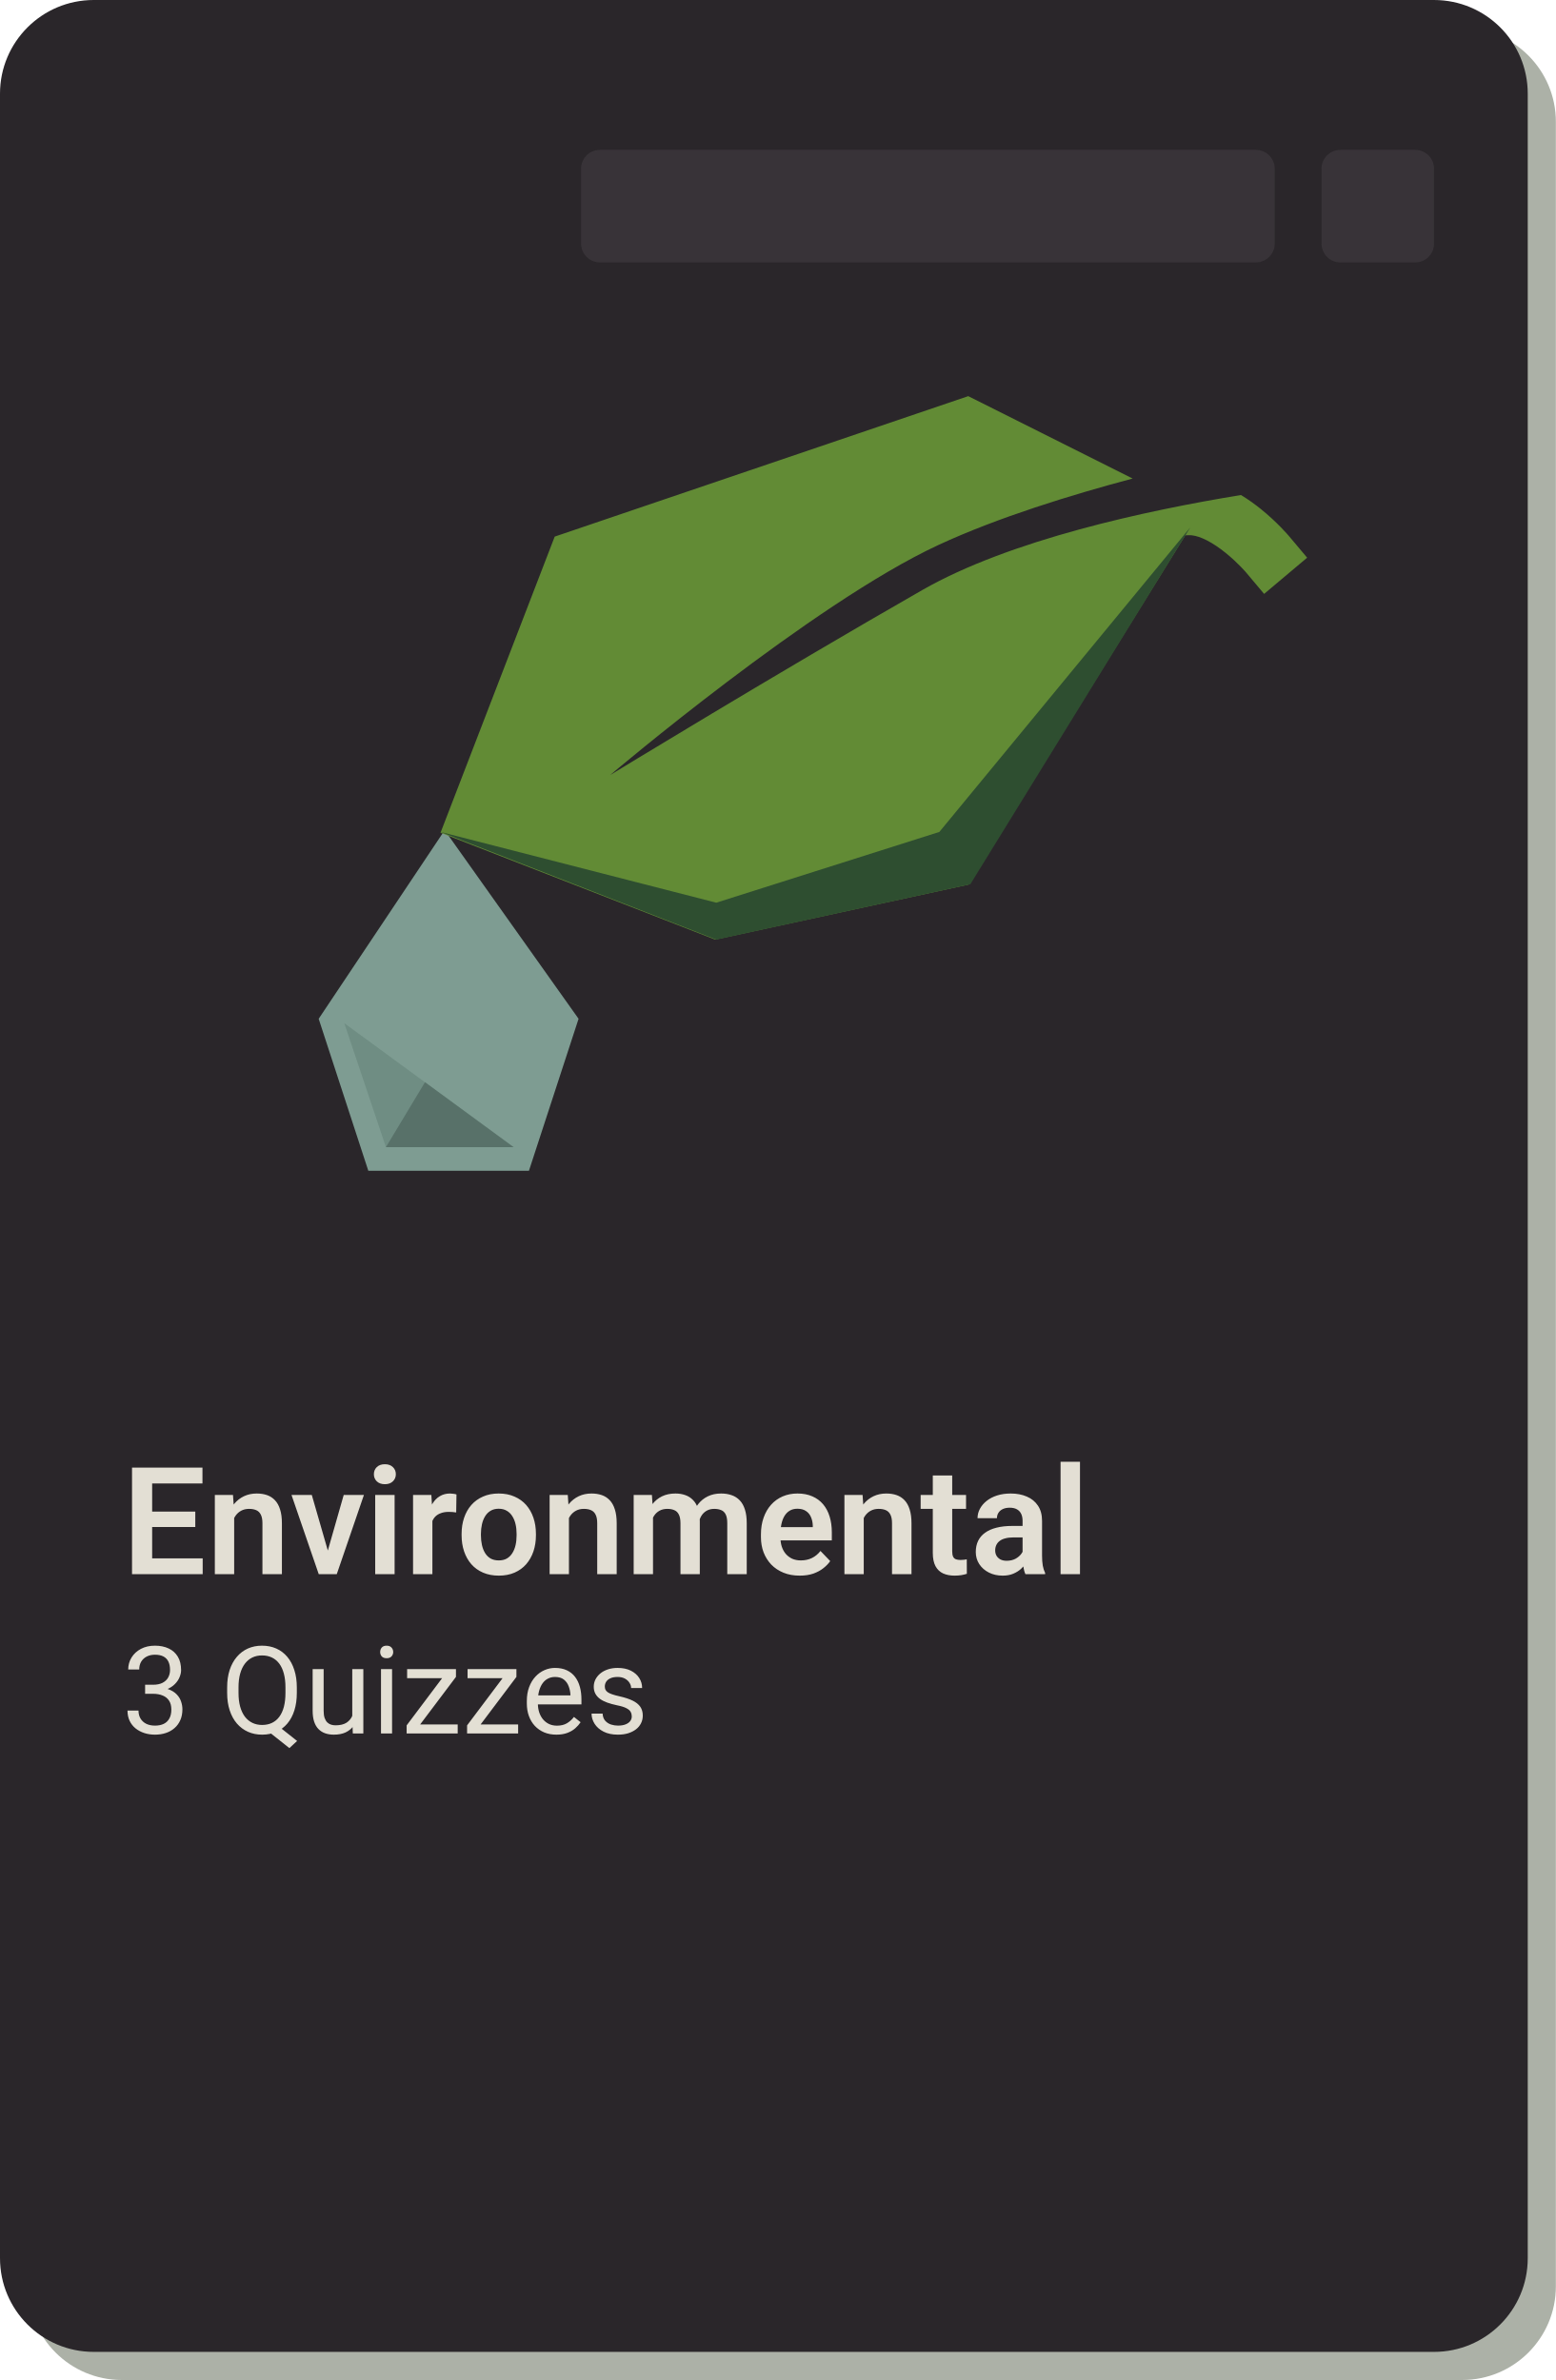
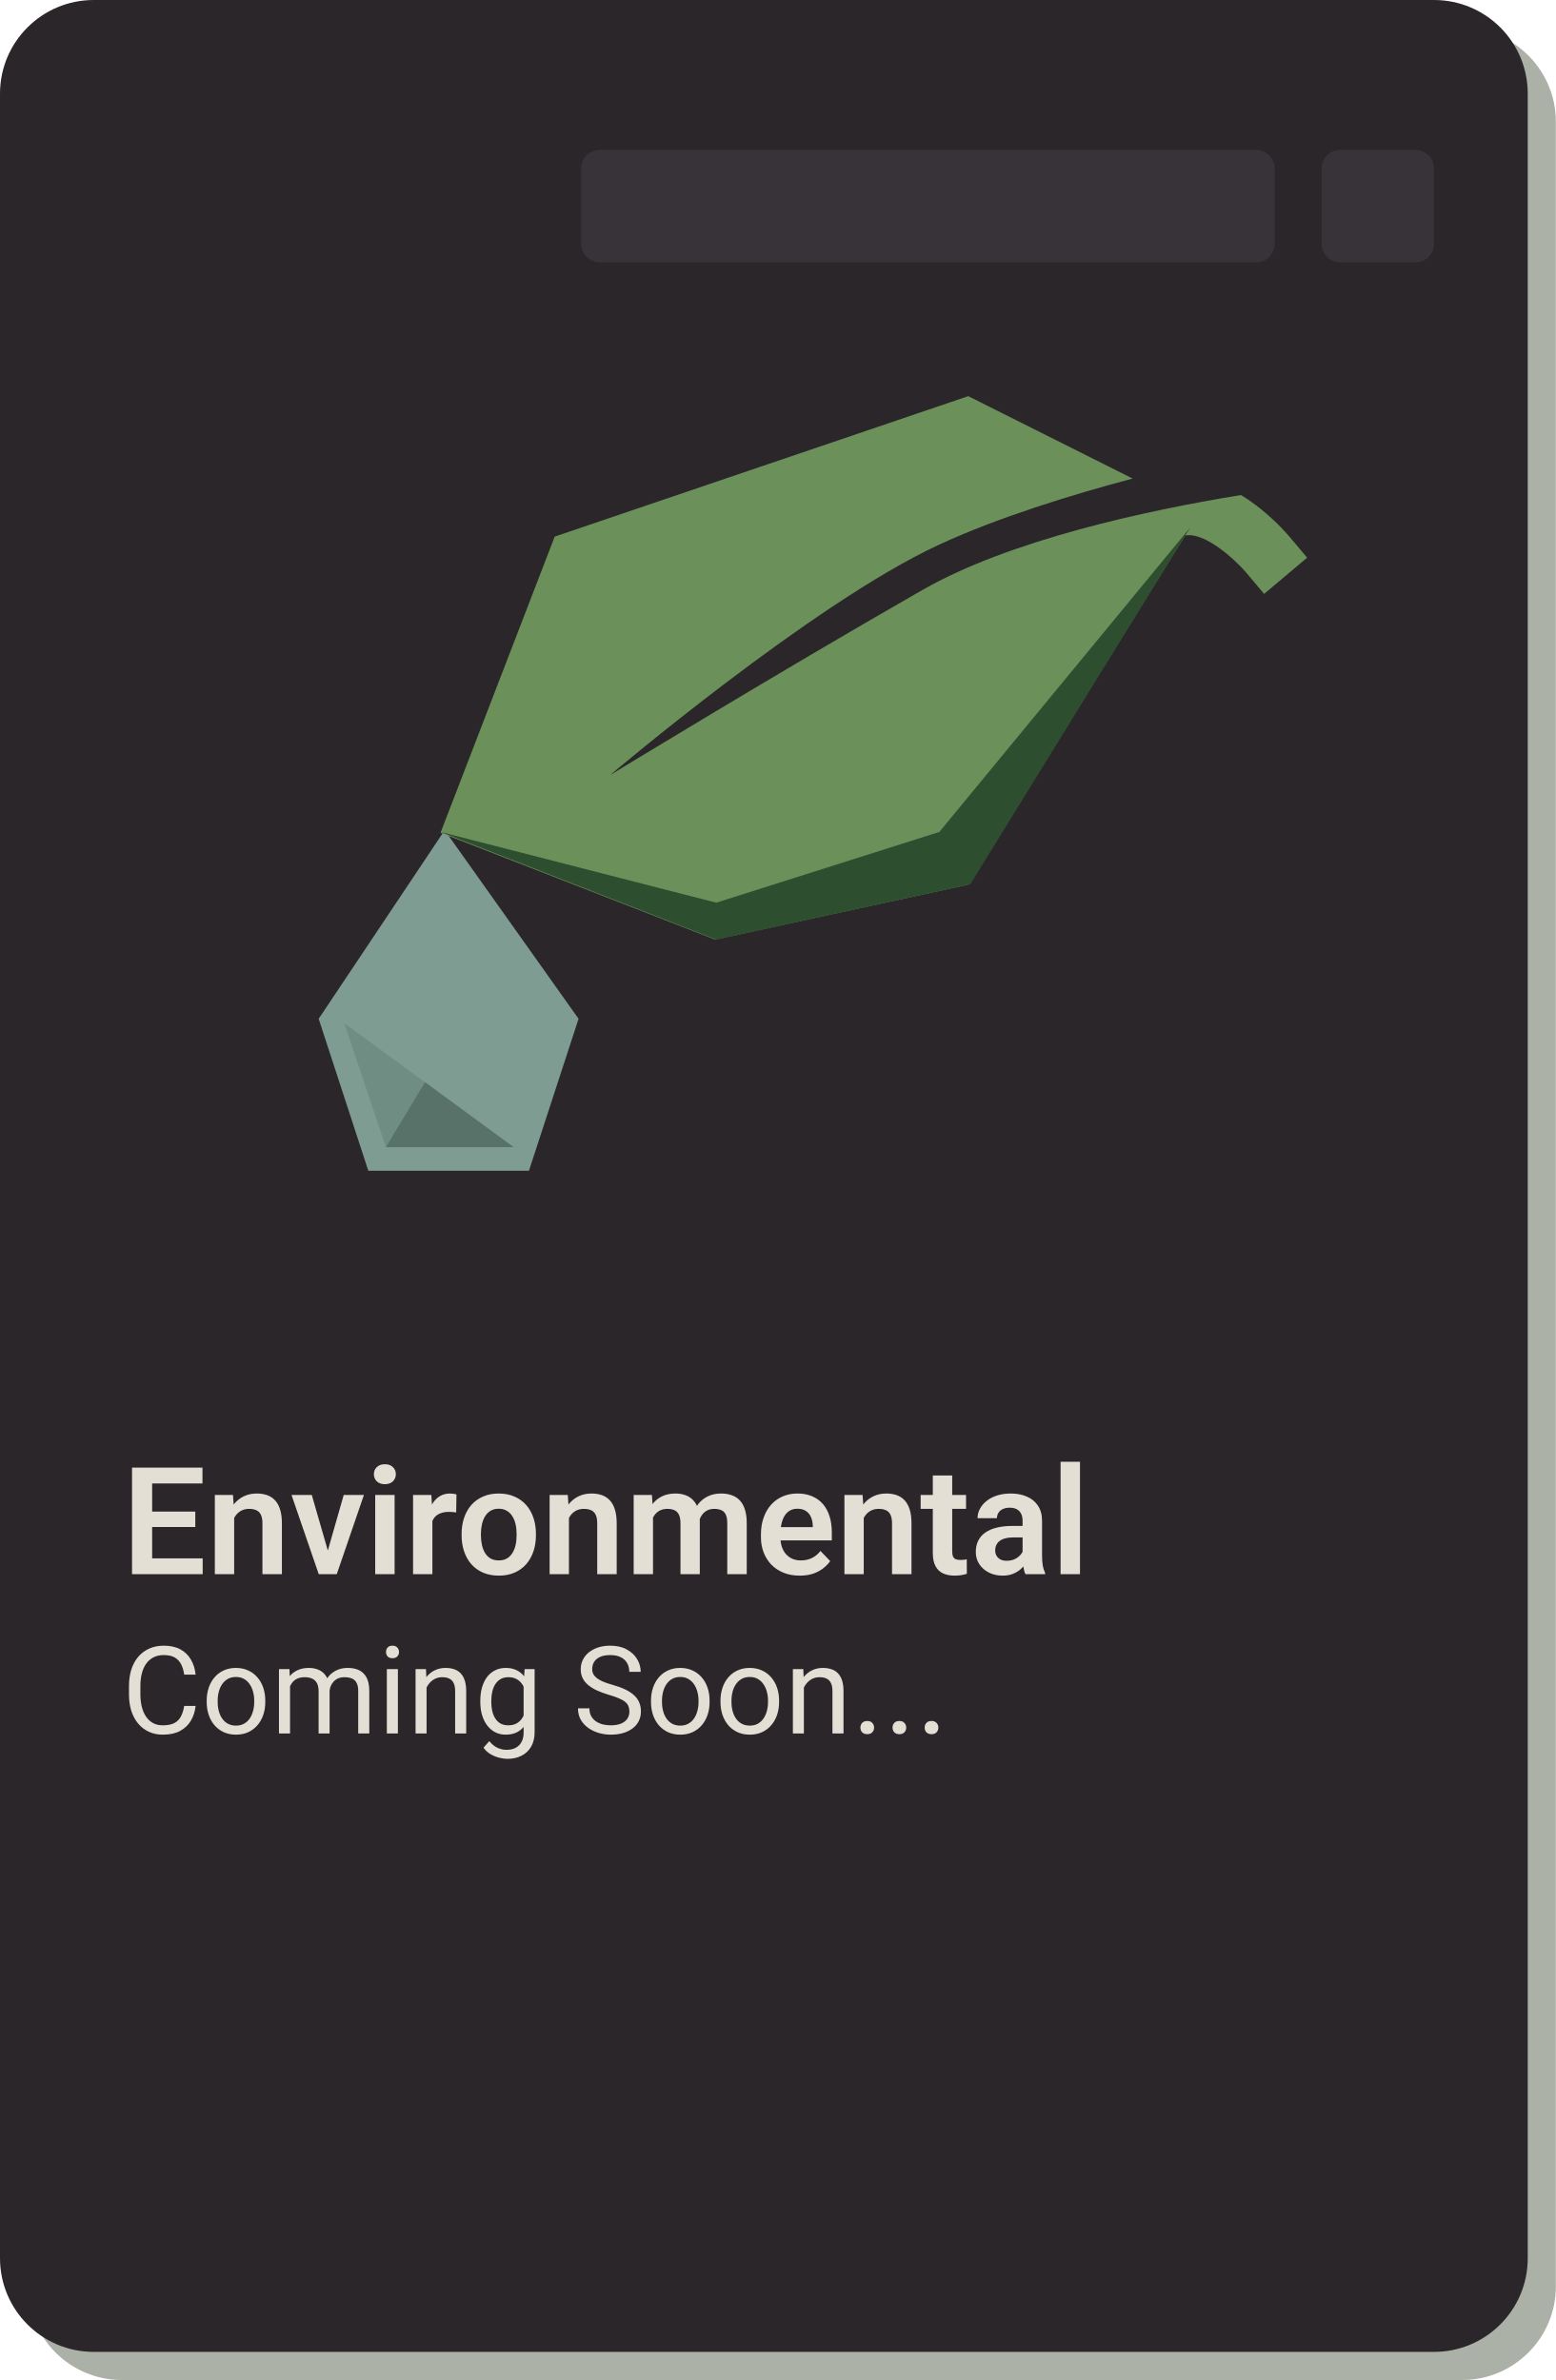
<svg xmlns="http://www.w3.org/2000/svg" width="166" height="254" viewBox="0 0 166 254" fill="none">
  <rect x="3" y="3" width="163" height="251" rx="10" fill="#ACB1A7" />
  <rect width="163" height="251" rx="10" fill="#2A262A" />
-   <path d="M15.482 179.801H16.32C16.73 179.801 17.069 179.734 17.335 179.598C17.606 179.458 17.807 179.27 17.939 179.033C18.074 178.792 18.142 178.521 18.142 178.221C18.142 177.865 18.082 177.567 17.964 177.326C17.845 177.084 17.668 176.903 17.431 176.78C17.194 176.657 16.893 176.596 16.529 176.596C16.199 176.596 15.907 176.661 15.653 176.792C15.404 176.919 15.207 177.101 15.063 177.338C14.923 177.575 14.854 177.855 14.854 178.176H13.679C13.679 177.707 13.798 177.279 14.035 176.894C14.272 176.509 14.604 176.202 15.031 175.974C15.463 175.745 15.962 175.631 16.529 175.631C17.088 175.631 17.577 175.73 17.996 175.929C18.415 176.124 18.74 176.416 18.973 176.805C19.206 177.19 19.322 177.671 19.322 178.246C19.322 178.479 19.267 178.729 19.157 178.995C19.051 179.257 18.884 179.503 18.656 179.731C18.431 179.96 18.14 180.148 17.78 180.296C17.42 180.44 16.988 180.512 16.485 180.512H15.482V179.801ZM15.482 180.766V180.062H16.485C17.073 180.062 17.56 180.131 17.945 180.271C18.33 180.411 18.633 180.597 18.852 180.83C19.077 181.062 19.233 181.318 19.322 181.598C19.415 181.873 19.462 182.148 19.462 182.423C19.462 182.854 19.388 183.237 19.24 183.572C19.096 183.906 18.891 184.19 18.624 184.422C18.362 184.655 18.053 184.831 17.697 184.949C17.342 185.068 16.955 185.127 16.536 185.127C16.134 185.127 15.755 185.07 15.399 184.956C15.048 184.841 14.737 184.676 14.466 184.46C14.195 184.24 13.984 183.972 13.832 183.654C13.679 183.333 13.603 182.967 13.603 182.556H14.777C14.777 182.878 14.847 183.159 14.987 183.4C15.131 183.642 15.334 183.83 15.596 183.965C15.863 184.097 16.176 184.162 16.536 184.162C16.895 184.162 17.204 184.101 17.462 183.978C17.725 183.851 17.926 183.661 18.065 183.407C18.209 183.153 18.281 182.833 18.281 182.448C18.281 182.063 18.201 181.748 18.04 181.502C17.879 181.253 17.651 181.069 17.355 180.95C17.062 180.827 16.718 180.766 16.32 180.766H15.482ZM29.352 183.94L31.7 185.8L30.875 186.562L28.564 184.727L29.352 183.94ZM31.669 180.087V180.671C31.669 181.365 31.582 181.987 31.408 182.537C31.235 183.087 30.985 183.555 30.659 183.94C30.333 184.325 29.942 184.619 29.485 184.822C29.032 185.025 28.524 185.127 27.961 185.127C27.416 185.127 26.914 185.025 26.457 184.822C26.004 184.619 25.611 184.325 25.276 183.94C24.946 183.555 24.69 183.087 24.508 182.537C24.326 181.987 24.235 181.365 24.235 180.671V180.087C24.235 179.393 24.324 178.773 24.502 178.227C24.684 177.677 24.94 177.209 25.27 176.824C25.6 176.435 25.991 176.139 26.444 175.936C26.901 175.732 27.403 175.631 27.949 175.631C28.512 175.631 29.021 175.732 29.479 175.936C29.936 176.139 30.327 176.435 30.653 176.824C30.979 177.209 31.228 177.677 31.402 178.227C31.58 178.773 31.669 179.393 31.669 180.087ZM30.456 180.671V180.074C30.456 179.524 30.399 179.037 30.285 178.614C30.175 178.191 30.012 177.836 29.796 177.548C29.58 177.26 29.318 177.042 29.009 176.894C28.7 176.746 28.346 176.672 27.949 176.672C27.572 176.672 27.229 176.746 26.92 176.894C26.616 177.042 26.353 177.26 26.133 177.548C25.913 177.836 25.744 178.191 25.625 178.614C25.507 179.037 25.448 179.524 25.448 180.074V180.671C25.448 181.225 25.507 181.716 25.625 182.144C25.744 182.567 25.913 182.924 26.133 183.216C26.358 183.504 26.624 183.722 26.933 183.87C27.242 184.018 27.585 184.092 27.961 184.092C28.359 184.092 28.713 184.018 29.021 183.87C29.33 183.722 29.591 183.504 29.802 183.216C30.018 182.924 30.181 182.567 30.291 182.144C30.401 181.716 30.456 181.225 30.456 180.671ZM37.584 183.413V178.132H38.765V185H37.642L37.584 183.413ZM37.807 181.966L38.295 181.953C38.295 182.41 38.247 182.833 38.149 183.223C38.056 183.608 37.904 183.942 37.692 184.226C37.481 184.509 37.204 184.731 36.861 184.892C36.518 185.049 36.101 185.127 35.61 185.127C35.276 185.127 34.969 185.078 34.69 184.981C34.415 184.884 34.178 184.733 33.979 184.53C33.78 184.327 33.626 184.063 33.516 183.737C33.41 183.411 33.357 183.02 33.357 182.562V178.132H34.531V182.575C34.531 182.884 34.565 183.14 34.633 183.343C34.705 183.542 34.8 183.701 34.919 183.819C35.041 183.934 35.177 184.014 35.325 184.061C35.477 184.107 35.634 184.13 35.794 184.13C36.294 184.13 36.69 184.035 36.981 183.845C37.273 183.65 37.483 183.39 37.61 183.064C37.741 182.734 37.807 182.368 37.807 181.966ZM41.831 178.132V185H40.65V178.132H41.831ZM40.562 176.31C40.562 176.12 40.619 175.959 40.733 175.828C40.851 175.696 41.025 175.631 41.253 175.631C41.478 175.631 41.649 175.696 41.768 175.828C41.89 175.959 41.952 176.12 41.952 176.31C41.952 176.492 41.89 176.649 41.768 176.78C41.649 176.907 41.478 176.97 41.253 176.97C41.025 176.97 40.851 176.907 40.733 176.78C40.619 176.649 40.562 176.492 40.562 176.31ZM48.833 184.035V185H43.837V184.035H48.833ZM48.648 178.963L44.103 185H43.386V184.137L47.899 178.132H48.648V178.963ZM48.128 178.132V179.103H43.437V178.132H48.128ZM55.282 184.035V185H50.286V184.035H55.282ZM55.098 178.963L50.553 185H49.835V184.137L54.349 178.132H55.098V178.963ZM54.577 178.132V179.103H49.886V178.132H54.577ZM59.363 185.127C58.885 185.127 58.451 185.047 58.062 184.886C57.677 184.721 57.345 184.49 57.065 184.194C56.79 183.898 56.579 183.546 56.431 183.14C56.283 182.734 56.209 182.29 56.209 181.807V181.541C56.209 180.982 56.291 180.485 56.456 180.049C56.621 179.609 56.845 179.236 57.129 178.932C57.412 178.627 57.734 178.396 58.094 178.24C58.453 178.083 58.826 178.005 59.211 178.005C59.702 178.005 60.125 178.09 60.48 178.259C60.84 178.428 61.134 178.665 61.363 178.97C61.591 179.27 61.761 179.626 61.871 180.036C61.981 180.442 62.036 180.887 62.036 181.369V181.896H56.907V180.938H60.861V180.849C60.844 180.544 60.781 180.248 60.671 179.96C60.565 179.672 60.396 179.435 60.163 179.249C59.93 179.063 59.613 178.97 59.211 178.97C58.944 178.97 58.699 179.027 58.475 179.141C58.25 179.251 58.058 179.416 57.897 179.636C57.736 179.856 57.611 180.125 57.523 180.442C57.434 180.76 57.389 181.126 57.389 181.541V181.807C57.389 182.133 57.434 182.44 57.523 182.728C57.616 183.011 57.749 183.261 57.922 183.477C58.1 183.692 58.314 183.862 58.563 183.984C58.817 184.107 59.105 184.168 59.427 184.168C59.842 184.168 60.193 184.084 60.48 183.915C60.768 183.745 61.02 183.519 61.236 183.235L61.947 183.8C61.799 184.025 61.61 184.238 61.382 184.441C61.153 184.645 60.872 184.81 60.538 184.937C60.208 185.063 59.816 185.127 59.363 185.127ZM67.406 183.178C67.406 183.009 67.368 182.852 67.291 182.708C67.22 182.56 67.069 182.427 66.841 182.309C66.617 182.186 66.278 182.08 65.825 181.991C65.444 181.911 65.099 181.816 64.79 181.706C64.486 181.596 64.226 181.462 64.01 181.306C63.798 181.149 63.635 180.965 63.521 180.753C63.407 180.542 63.35 180.294 63.35 180.011C63.35 179.74 63.409 179.484 63.527 179.243C63.65 179.001 63.822 178.788 64.041 178.602C64.266 178.415 64.534 178.269 64.848 178.164C65.161 178.058 65.51 178.005 65.895 178.005C66.445 178.005 66.915 178.102 67.304 178.297C67.694 178.492 67.992 178.752 68.199 179.078C68.407 179.399 68.51 179.757 68.51 180.15H67.336C67.336 179.96 67.279 179.776 67.165 179.598C67.055 179.416 66.892 179.266 66.676 179.147C66.464 179.029 66.204 178.97 65.895 178.97C65.569 178.97 65.305 179.021 65.102 179.122C64.903 179.219 64.757 179.344 64.664 179.497C64.575 179.649 64.53 179.81 64.53 179.979C64.53 180.106 64.551 180.22 64.594 180.322C64.64 180.419 64.721 180.51 64.835 180.595C64.949 180.675 65.11 180.751 65.317 180.823C65.525 180.895 65.789 180.967 66.111 181.039C66.674 181.166 67.137 181.318 67.501 181.496C67.865 181.674 68.136 181.892 68.314 182.15C68.491 182.408 68.58 182.721 68.58 183.089C68.58 183.39 68.517 183.665 68.39 183.915C68.267 184.164 68.087 184.38 67.85 184.562C67.617 184.74 67.338 184.879 67.012 184.981C66.691 185.078 66.329 185.127 65.927 185.127C65.322 185.127 64.81 185.019 64.391 184.803C63.972 184.587 63.654 184.308 63.438 183.965C63.223 183.623 63.115 183.261 63.115 182.88H64.295C64.312 183.201 64.405 183.458 64.575 183.648C64.744 183.834 64.951 183.967 65.197 184.048C65.442 184.124 65.686 184.162 65.927 184.162C66.248 184.162 66.517 184.12 66.733 184.035C66.953 183.951 67.12 183.834 67.234 183.686C67.349 183.538 67.406 183.369 67.406 183.178Z" fill="#E3DFD4" />
+   <path d="M19.652 182.061H20.871C20.808 182.645 20.64 183.168 20.37 183.629C20.099 184.09 19.716 184.456 19.221 184.727C18.726 184.994 18.108 185.127 17.367 185.127C16.826 185.127 16.332 185.025 15.888 184.822C15.448 184.619 15.069 184.331 14.752 183.959C14.435 183.582 14.189 183.132 14.016 182.607C13.846 182.078 13.762 181.49 13.762 180.842V179.922C13.762 179.274 13.846 178.688 14.016 178.164C14.189 177.635 14.437 177.182 14.758 176.805C15.084 176.429 15.476 176.139 15.933 175.936C16.39 175.732 16.904 175.631 17.475 175.631C18.173 175.631 18.764 175.762 19.246 176.024C19.729 176.287 20.103 176.651 20.37 177.116C20.64 177.577 20.808 178.113 20.871 178.722H19.652C19.593 178.291 19.483 177.92 19.322 177.611C19.162 177.298 18.933 177.057 18.637 176.888C18.34 176.718 17.953 176.634 17.475 176.634C17.065 176.634 16.703 176.712 16.39 176.869C16.081 177.025 15.82 177.247 15.609 177.535C15.402 177.823 15.245 178.168 15.139 178.57C15.033 178.972 14.98 179.418 14.98 179.909V180.842C14.98 181.295 15.027 181.72 15.12 182.118C15.217 182.516 15.363 182.865 15.558 183.166C15.753 183.466 16 183.703 16.301 183.876C16.601 184.046 16.957 184.13 17.367 184.13C17.888 184.13 18.302 184.048 18.611 183.883C18.92 183.718 19.153 183.481 19.31 183.172C19.47 182.863 19.585 182.493 19.652 182.061ZM22.052 181.642V181.496C22.052 181.001 22.124 180.542 22.268 180.119C22.412 179.691 22.619 179.321 22.89 179.008C23.16 178.69 23.488 178.445 23.873 178.271C24.259 178.094 24.69 178.005 25.169 178.005C25.651 178.005 26.085 178.094 26.47 178.271C26.859 178.445 27.189 178.69 27.46 179.008C27.735 179.321 27.945 179.691 28.088 180.119C28.232 180.542 28.304 181.001 28.304 181.496V181.642C28.304 182.137 28.232 182.596 28.088 183.02C27.945 183.443 27.735 183.813 27.46 184.13C27.189 184.444 26.861 184.689 26.476 184.867C26.095 185.04 25.664 185.127 25.181 185.127C24.699 185.127 24.265 185.04 23.88 184.867C23.495 184.689 23.165 184.444 22.89 184.13C22.619 183.813 22.412 183.443 22.268 183.02C22.124 182.596 22.052 182.137 22.052 181.642ZM23.226 181.496V181.642C23.226 181.985 23.266 182.309 23.347 182.613C23.427 182.914 23.548 183.18 23.709 183.413C23.873 183.646 24.079 183.83 24.324 183.965C24.57 184.097 24.855 184.162 25.181 184.162C25.503 184.162 25.784 184.097 26.025 183.965C26.271 183.83 26.474 183.646 26.635 183.413C26.796 183.18 26.916 182.914 26.997 182.613C27.081 182.309 27.123 181.985 27.123 181.642V181.496C27.123 181.158 27.081 180.838 26.997 180.538C26.916 180.233 26.794 179.964 26.628 179.731C26.468 179.494 26.265 179.308 26.019 179.173C25.778 179.037 25.494 178.97 25.169 178.97C24.847 178.97 24.563 179.037 24.318 179.173C24.077 179.308 23.873 179.494 23.709 179.731C23.548 179.964 23.427 180.233 23.347 180.538C23.266 180.838 23.226 181.158 23.226 181.496ZM30.945 179.497V185H29.764V178.132H30.881L30.945 179.497ZM30.704 181.306L30.158 181.287C30.162 180.817 30.223 180.383 30.342 179.985C30.46 179.583 30.636 179.234 30.869 178.938C31.101 178.642 31.391 178.413 31.738 178.252C32.085 178.087 32.487 178.005 32.944 178.005C33.266 178.005 33.562 178.051 33.833 178.145C34.104 178.233 34.339 178.375 34.538 178.57C34.736 178.764 34.891 179.014 35.001 179.319C35.111 179.624 35.166 179.992 35.166 180.423V185H33.992V180.48C33.992 180.121 33.93 179.833 33.808 179.617C33.689 179.401 33.52 179.245 33.3 179.147C33.08 179.046 32.822 178.995 32.525 178.995C32.178 178.995 31.889 179.056 31.656 179.179C31.423 179.302 31.237 179.471 31.097 179.687C30.957 179.903 30.856 180.15 30.793 180.43C30.733 180.705 30.704 180.997 30.704 181.306ZM35.153 180.658L34.366 180.899C34.37 180.523 34.432 180.161 34.55 179.814C34.673 179.467 34.849 179.158 35.077 178.887C35.31 178.616 35.596 178.403 35.934 178.246C36.273 178.085 36.66 178.005 37.096 178.005C37.464 178.005 37.79 178.054 38.073 178.151C38.361 178.248 38.602 178.398 38.797 178.602C38.996 178.8 39.146 179.056 39.248 179.37C39.349 179.683 39.4 180.055 39.4 180.487V185H38.219V180.474C38.219 180.089 38.158 179.791 38.035 179.579C37.917 179.363 37.747 179.213 37.527 179.128C37.312 179.04 37.053 178.995 36.753 178.995C36.495 178.995 36.266 179.04 36.067 179.128C35.868 179.217 35.701 179.34 35.566 179.497C35.431 179.649 35.327 179.825 35.255 180.023C35.187 180.222 35.153 180.434 35.153 180.658ZM42.453 178.132V185H41.273V178.132H42.453ZM41.184 176.31C41.184 176.12 41.241 175.959 41.355 175.828C41.474 175.696 41.647 175.631 41.876 175.631C42.1 175.631 42.271 175.696 42.39 175.828C42.512 175.959 42.574 176.12 42.574 176.31C42.574 176.492 42.512 176.649 42.39 176.78C42.271 176.907 42.1 176.97 41.876 176.97C41.647 176.97 41.474 176.907 41.355 176.78C41.241 176.649 41.184 176.492 41.184 176.31ZM45.513 179.598V185H44.338V178.132H45.449L45.513 179.598ZM45.233 181.306L44.745 181.287C44.749 180.817 44.819 180.383 44.954 179.985C45.09 179.583 45.28 179.234 45.525 178.938C45.771 178.642 46.063 178.413 46.401 178.252C46.744 178.087 47.123 178.005 47.538 178.005C47.876 178.005 48.181 178.051 48.452 178.145C48.722 178.233 48.953 178.377 49.144 178.576C49.338 178.775 49.486 179.033 49.588 179.351C49.69 179.664 49.74 180.047 49.74 180.5V185H48.56V180.487C48.56 180.127 48.507 179.839 48.401 179.624C48.295 179.403 48.141 179.245 47.938 179.147C47.734 179.046 47.485 178.995 47.188 178.995C46.897 178.995 46.63 179.056 46.389 179.179C46.152 179.302 45.947 179.471 45.773 179.687C45.604 179.903 45.47 180.15 45.373 180.43C45.28 180.705 45.233 180.997 45.233 181.306ZM55.974 178.132H57.04V184.854C57.04 185.459 56.917 185.975 56.672 186.403C56.426 186.83 56.084 187.154 55.644 187.374C55.208 187.598 54.704 187.71 54.133 187.71C53.896 187.71 53.617 187.672 53.295 187.596C52.977 187.524 52.664 187.399 52.355 187.222C52.051 187.048 51.795 186.813 51.587 186.517L52.203 185.819C52.491 186.166 52.791 186.407 53.105 186.542C53.422 186.678 53.735 186.746 54.044 186.746C54.416 186.746 54.738 186.676 55.009 186.536C55.28 186.396 55.489 186.189 55.637 185.914C55.79 185.643 55.866 185.309 55.866 184.911V179.643L55.974 178.132ZM51.245 181.642V181.509C51.245 180.984 51.306 180.508 51.429 180.081C51.556 179.649 51.736 179.279 51.968 178.97C52.205 178.661 52.491 178.424 52.825 178.259C53.16 178.09 53.536 178.005 53.955 178.005C54.387 178.005 54.763 178.081 55.085 178.233C55.411 178.382 55.686 178.599 55.91 178.887C56.139 179.171 56.319 179.514 56.45 179.916C56.581 180.318 56.672 180.772 56.723 181.28V181.864C56.676 182.368 56.585 182.821 56.45 183.223C56.319 183.625 56.139 183.967 55.91 184.251C55.686 184.535 55.411 184.752 55.085 184.905C54.759 185.053 54.378 185.127 53.942 185.127C53.532 185.127 53.16 185.04 52.825 184.867C52.495 184.693 52.212 184.45 51.975 184.137C51.738 183.824 51.556 183.455 51.429 183.032C51.306 182.605 51.245 182.141 51.245 181.642ZM52.419 181.509V181.642C52.419 181.985 52.453 182.306 52.52 182.607C52.592 182.907 52.7 183.172 52.844 183.4C52.992 183.629 53.181 183.809 53.409 183.94C53.638 184.067 53.911 184.13 54.228 184.13C54.617 184.13 54.939 184.048 55.193 183.883C55.447 183.718 55.648 183.5 55.796 183.229C55.948 182.958 56.067 182.664 56.151 182.347V180.817C56.105 180.584 56.033 180.36 55.935 180.144C55.842 179.924 55.72 179.729 55.567 179.56C55.419 179.387 55.235 179.249 55.015 179.147C54.795 179.046 54.537 178.995 54.241 178.995C53.919 178.995 53.642 179.063 53.409 179.198C53.181 179.329 52.992 179.511 52.844 179.744C52.7 179.973 52.592 180.239 52.52 180.544C52.453 180.844 52.419 181.166 52.419 181.509ZM67.152 182.664C67.152 182.448 67.118 182.258 67.05 182.093C66.987 181.924 66.873 181.771 66.707 181.636C66.547 181.5 66.322 181.371 66.035 181.249C65.751 181.126 65.391 181.001 64.956 180.874C64.499 180.739 64.086 180.588 63.718 180.423C63.35 180.254 63.034 180.062 62.772 179.846C62.51 179.63 62.309 179.382 62.169 179.103C62.029 178.824 61.959 178.504 61.959 178.145C61.959 177.785 62.033 177.453 62.182 177.148C62.33 176.843 62.541 176.579 62.816 176.354C63.096 176.126 63.428 175.948 63.813 175.821C64.198 175.694 64.628 175.631 65.102 175.631C65.796 175.631 66.384 175.764 66.866 176.031C67.353 176.293 67.723 176.638 67.977 177.065C68.231 177.489 68.358 177.941 68.358 178.424H67.139C67.139 178.077 67.065 177.77 66.917 177.503C66.769 177.233 66.545 177.021 66.244 176.869C65.944 176.712 65.563 176.634 65.102 176.634C64.666 176.634 64.306 176.699 64.022 176.831C63.739 176.962 63.527 177.139 63.388 177.364C63.252 177.588 63.185 177.844 63.185 178.132C63.185 178.326 63.225 178.504 63.305 178.665C63.39 178.822 63.519 178.968 63.692 179.103C63.87 179.238 64.094 179.363 64.365 179.478C64.64 179.592 64.968 179.702 65.349 179.808C65.874 179.956 66.327 180.121 66.707 180.303C67.088 180.485 67.401 180.69 67.647 180.918C67.897 181.143 68.081 181.399 68.199 181.687C68.322 181.97 68.383 182.292 68.383 182.651C68.383 183.028 68.307 183.369 68.155 183.673C68.002 183.978 67.784 184.238 67.501 184.454C67.217 184.67 66.877 184.837 66.479 184.956C66.085 185.07 65.645 185.127 65.159 185.127C64.731 185.127 64.31 185.068 63.895 184.949C63.485 184.831 63.111 184.653 62.772 184.416C62.438 184.179 62.169 183.887 61.966 183.54C61.767 183.189 61.667 182.783 61.667 182.321H62.886C62.886 182.639 62.948 182.912 63.07 183.14C63.193 183.364 63.36 183.551 63.572 183.699C63.788 183.847 64.031 183.957 64.302 184.029C64.577 184.097 64.862 184.13 65.159 184.13C65.586 184.13 65.948 184.071 66.244 183.953C66.54 183.834 66.765 183.665 66.917 183.445C67.074 183.225 67.152 182.965 67.152 182.664ZM69.456 181.642V181.496C69.456 181.001 69.528 180.542 69.672 180.119C69.816 179.691 70.023 179.321 70.294 179.008C70.565 178.69 70.893 178.445 71.278 178.271C71.663 178.094 72.095 178.005 72.573 178.005C73.055 178.005 73.489 178.094 73.874 178.271C74.263 178.445 74.593 178.69 74.864 179.008C75.139 179.321 75.349 179.691 75.493 180.119C75.637 180.542 75.709 181.001 75.709 181.496V181.642C75.709 182.137 75.637 182.596 75.493 183.02C75.349 183.443 75.139 183.813 74.864 184.13C74.593 184.444 74.266 184.689 73.88 184.867C73.499 185.04 73.068 185.127 72.585 185.127C72.103 185.127 71.669 185.04 71.284 184.867C70.899 184.689 70.569 184.444 70.294 184.13C70.023 183.813 69.816 183.443 69.672 183.02C69.528 182.596 69.456 182.137 69.456 181.642ZM70.63 181.496V181.642C70.63 181.985 70.671 182.309 70.751 182.613C70.831 182.914 70.952 183.18 71.113 183.413C71.278 183.646 71.483 183.83 71.728 183.965C71.974 184.097 72.26 184.162 72.585 184.162C72.907 184.162 73.189 184.097 73.43 183.965C73.675 183.83 73.878 183.646 74.039 183.413C74.2 183.18 74.32 182.914 74.401 182.613C74.486 182.309 74.528 181.985 74.528 181.642V181.496C74.528 181.158 74.486 180.838 74.401 180.538C74.32 180.233 74.198 179.964 74.033 179.731C73.872 179.494 73.669 179.308 73.423 179.173C73.182 179.037 72.899 178.97 72.573 178.97C72.251 178.97 71.968 179.037 71.722 179.173C71.481 179.308 71.278 179.494 71.113 179.731C70.952 179.964 70.831 180.233 70.751 180.538C70.671 180.838 70.63 181.158 70.63 181.496ZM76.87 181.642V181.496C76.87 181.001 76.942 180.542 77.086 180.119C77.23 179.691 77.437 179.321 77.708 179.008C77.979 178.69 78.307 178.445 78.692 178.271C79.077 178.094 79.509 178.005 79.987 178.005C80.469 178.005 80.903 178.094 81.288 178.271C81.677 178.445 82.007 178.69 82.278 179.008C82.553 179.321 82.763 179.691 82.907 180.119C83.051 180.542 83.123 181.001 83.123 181.496V181.642C83.123 182.137 83.051 182.596 82.907 183.02C82.763 183.443 82.553 183.813 82.278 184.13C82.007 184.444 81.68 184.689 81.294 184.867C80.914 185.04 80.482 185.127 79.999 185.127C79.517 185.127 79.083 185.04 78.698 184.867C78.313 184.689 77.983 184.444 77.708 184.13C77.437 183.813 77.23 183.443 77.086 183.02C76.942 182.596 76.87 182.137 76.87 181.642ZM78.044 181.496V181.642C78.044 181.985 78.085 182.309 78.165 182.613C78.245 182.914 78.366 183.18 78.527 183.413C78.692 183.646 78.897 183.83 79.143 183.965C79.388 184.097 79.674 184.162 79.999 184.162C80.321 184.162 80.603 184.097 80.844 183.965C81.089 183.83 81.292 183.646 81.453 183.413C81.614 183.18 81.734 182.914 81.815 182.613C81.9 182.309 81.942 181.985 81.942 181.642V181.496C81.942 181.158 81.9 180.838 81.815 180.538C81.734 180.233 81.612 179.964 81.447 179.731C81.286 179.494 81.083 179.308 80.837 179.173C80.596 179.037 80.313 178.97 79.987 178.97C79.665 178.97 79.382 179.037 79.136 179.173C78.895 179.308 78.692 179.494 78.527 179.731C78.366 179.964 78.245 180.233 78.165 180.538C78.085 180.838 78.044 181.158 78.044 181.496ZM85.769 179.598V185H84.595V178.132H85.706L85.769 179.598ZM85.49 181.306L85.001 181.287C85.006 180.817 85.076 180.383 85.211 179.985C85.346 179.583 85.537 179.234 85.782 178.938C86.028 178.642 86.32 178.413 86.658 178.252C87.001 178.087 87.38 178.005 87.794 178.005C88.133 178.005 88.438 178.051 88.709 178.145C88.979 178.233 89.21 178.377 89.4 178.576C89.595 178.775 89.743 179.033 89.845 179.351C89.946 179.664 89.997 180.047 89.997 180.5V185H88.816V180.487C88.816 180.127 88.763 179.839 88.658 179.624C88.552 179.403 88.397 179.245 88.194 179.147C87.991 179.046 87.742 178.995 87.445 178.995C87.153 178.995 86.887 179.056 86.645 179.179C86.409 179.302 86.203 179.471 86.03 179.687C85.861 179.903 85.727 180.15 85.63 180.43C85.537 180.705 85.49 180.997 85.49 181.306ZM91.8 184.378C91.8 184.179 91.861 184.012 91.984 183.876C92.111 183.737 92.293 183.667 92.53 183.667C92.767 183.667 92.947 183.737 93.069 183.876C93.196 184.012 93.26 184.179 93.26 184.378C93.26 184.573 93.196 184.738 93.069 184.873C92.947 185.008 92.767 185.076 92.53 185.076C92.293 185.076 92.111 185.008 91.984 184.873C91.861 184.738 91.8 184.573 91.8 184.378ZM95.228 184.378C95.228 184.179 95.289 184.012 95.412 183.876C95.539 183.737 95.721 183.667 95.957 183.667C96.195 183.667 96.374 183.737 96.497 183.876C96.624 184.012 96.688 184.179 96.688 184.378C96.688 184.573 96.624 184.738 96.497 184.873C96.374 185.008 96.195 185.076 95.957 185.076C95.721 185.076 95.539 185.008 95.412 184.873C95.289 184.738 95.228 184.573 95.228 184.378ZM98.655 184.378C98.655 184.179 98.717 184.012 98.839 183.876C98.966 183.737 99.148 183.667 99.385 183.667C99.622 183.667 99.802 183.737 99.925 183.876C100.052 184.012 100.115 184.179 100.115 184.378C100.115 184.573 100.052 184.738 99.925 184.873C99.802 185.008 99.622 185.076 99.385 185.076C99.148 185.076 98.966 185.008 98.839 184.873C98.717 184.738 98.655 184.573 98.655 184.378Z" fill="#E3DFD4" />
  <path d="M21.625 166.312V168H15.578V166.312H21.625ZM16.234 156.625V168H14.086V156.625H16.234ZM20.836 161.32V162.969H15.578V161.32H20.836ZM21.602 156.625V158.32H15.578V156.625H21.602ZM24.984 161.352V168H22.922V159.547H24.859L24.984 161.352ZM24.656 163.469H24.047C24.052 162.854 24.135 162.297 24.297 161.797C24.458 161.297 24.685 160.867 24.977 160.508C25.273 160.148 25.625 159.872 26.031 159.68C26.438 159.487 26.891 159.391 27.391 159.391C27.797 159.391 28.164 159.448 28.492 159.562C28.82 159.677 29.102 159.859 29.336 160.109C29.576 160.359 29.758 160.688 29.883 161.094C30.013 161.495 30.078 161.99 30.078 162.578V168H28V162.562C28 162.177 27.943 161.872 27.828 161.648C27.719 161.424 27.557 161.266 27.344 161.172C27.135 161.078 26.878 161.031 26.57 161.031C26.253 161.031 25.974 161.096 25.734 161.227C25.5 161.352 25.302 161.526 25.141 161.75C24.984 161.974 24.865 162.232 24.781 162.523C24.698 162.815 24.656 163.13 24.656 163.469ZM34.703 166.438L36.672 159.547H38.828L35.93 168H34.617L34.703 166.438ZM33.266 159.547L35.258 166.453L35.328 168H34.008L31.102 159.547H33.266ZM42.102 159.547V168H40.031V159.547H42.102ZM39.891 157.336C39.891 157.029 39.995 156.773 40.203 156.57C40.417 156.367 40.703 156.266 41.062 156.266C41.422 156.266 41.706 156.367 41.914 156.57C42.128 156.773 42.234 157.029 42.234 157.336C42.234 157.638 42.128 157.891 41.914 158.094C41.706 158.297 41.422 158.398 41.062 158.398C40.703 158.398 40.417 158.297 40.203 158.094C39.995 157.891 39.891 157.638 39.891 157.336ZM46.133 161.273V168H44.07V159.547H46.023L46.133 161.273ZM48.703 159.492L48.672 161.414C48.557 161.393 48.427 161.378 48.281 161.367C48.141 161.357 48.008 161.352 47.883 161.352C47.565 161.352 47.286 161.396 47.047 161.484C46.807 161.568 46.607 161.69 46.445 161.852C46.289 162.013 46.169 162.211 46.086 162.445C46.003 162.674 45.956 162.935 45.945 163.227L45.5 163.172C45.5 162.635 45.555 162.138 45.664 161.68C45.773 161.221 45.932 160.82 46.141 160.477C46.349 160.133 46.609 159.867 46.922 159.68C47.24 159.487 47.604 159.391 48.016 159.391C48.13 159.391 48.253 159.401 48.383 159.422C48.518 159.438 48.625 159.461 48.703 159.492ZM49.25 163.859V163.695C49.25 163.076 49.339 162.505 49.516 161.984C49.693 161.458 49.95 161.003 50.289 160.617C50.628 160.232 51.042 159.932 51.531 159.719C52.021 159.5 52.578 159.391 53.203 159.391C53.839 159.391 54.401 159.5 54.891 159.719C55.385 159.932 55.802 160.232 56.141 160.617C56.479 161.003 56.737 161.458 56.914 161.984C57.091 162.505 57.18 163.076 57.18 163.695V163.859C57.18 164.474 57.091 165.044 56.914 165.57C56.737 166.091 56.479 166.547 56.141 166.938C55.802 167.323 55.388 167.622 54.898 167.836C54.409 168.049 53.849 168.156 53.219 168.156C52.594 168.156 52.034 168.049 51.539 167.836C51.044 167.622 50.628 167.323 50.289 166.938C49.95 166.547 49.693 166.091 49.516 165.57C49.339 165.044 49.25 164.474 49.25 163.859ZM51.312 163.695V163.859C51.312 164.229 51.349 164.576 51.422 164.898C51.495 165.221 51.607 165.505 51.758 165.75C51.909 165.995 52.104 166.188 52.344 166.328C52.589 166.464 52.88 166.531 53.219 166.531C53.552 166.531 53.839 166.464 54.078 166.328C54.318 166.188 54.513 165.995 54.664 165.75C54.82 165.505 54.935 165.221 55.008 164.898C55.081 164.576 55.117 164.229 55.117 163.859V163.695C55.117 163.331 55.081 162.99 55.008 162.672C54.935 162.349 54.82 162.065 54.664 161.82C54.513 161.57 54.315 161.375 54.07 161.234C53.831 161.089 53.542 161.016 53.203 161.016C52.87 161.016 52.583 161.089 52.344 161.234C52.104 161.375 51.909 161.57 51.758 161.82C51.607 162.065 51.495 162.349 51.422 162.672C51.349 162.99 51.312 163.331 51.312 163.695ZM60.703 161.352V168H58.641V159.547H60.578L60.703 161.352ZM60.375 163.469H59.766C59.771 162.854 59.854 162.297 60.016 161.797C60.177 161.297 60.404 160.867 60.695 160.508C60.992 160.148 61.344 159.872 61.75 159.68C62.156 159.487 62.609 159.391 63.109 159.391C63.516 159.391 63.883 159.448 64.211 159.562C64.539 159.677 64.82 159.859 65.055 160.109C65.294 160.359 65.477 160.688 65.602 161.094C65.732 161.495 65.797 161.99 65.797 162.578V168H63.719V162.562C63.719 162.177 63.661 161.872 63.547 161.648C63.438 161.424 63.276 161.266 63.062 161.172C62.854 161.078 62.596 161.031 62.289 161.031C61.971 161.031 61.693 161.096 61.453 161.227C61.219 161.352 61.021 161.526 60.859 161.75C60.703 161.974 60.583 162.232 60.5 162.523C60.417 162.815 60.375 163.13 60.375 163.469ZM69.672 161.281V168H67.609V159.547H69.555L69.672 161.281ZM69.367 163.469H68.734C68.734 162.88 68.805 162.339 68.945 161.844C69.091 161.349 69.305 160.919 69.586 160.555C69.867 160.185 70.213 159.898 70.625 159.695C71.042 159.492 71.523 159.391 72.07 159.391C72.451 159.391 72.799 159.448 73.117 159.562C73.435 159.672 73.708 159.846 73.938 160.086C74.172 160.32 74.352 160.628 74.477 161.008C74.602 161.383 74.664 161.833 74.664 162.359V168H72.602V162.57C72.602 162.174 72.544 161.865 72.43 161.641C72.32 161.417 72.162 161.26 71.953 161.172C71.745 161.078 71.495 161.031 71.203 161.031C70.88 161.031 70.602 161.096 70.367 161.227C70.138 161.352 69.948 161.526 69.797 161.75C69.651 161.974 69.542 162.232 69.469 162.523C69.401 162.815 69.367 163.13 69.367 163.469ZM74.508 163.086L73.656 163.242C73.662 162.711 73.734 162.214 73.875 161.75C74.016 161.281 74.221 160.872 74.492 160.523C74.768 160.169 75.109 159.893 75.516 159.695C75.927 159.492 76.401 159.391 76.938 159.391C77.354 159.391 77.729 159.451 78.062 159.57C78.401 159.685 78.69 159.87 78.93 160.125C79.169 160.375 79.352 160.701 79.477 161.102C79.607 161.503 79.672 161.992 79.672 162.57V168H77.594V162.562C77.594 162.151 77.537 161.836 77.422 161.617C77.312 161.398 77.154 161.247 76.945 161.164C76.737 161.076 76.492 161.031 76.211 161.031C75.924 161.031 75.674 161.086 75.461 161.195C75.253 161.299 75.076 161.445 74.93 161.633C74.789 161.82 74.682 162.039 74.609 162.289C74.542 162.534 74.508 162.799 74.508 163.086ZM85.32 168.156C84.68 168.156 84.104 168.052 83.594 167.844C83.083 167.635 82.648 167.346 82.289 166.977C81.935 166.602 81.662 166.167 81.469 165.672C81.281 165.172 81.188 164.635 81.188 164.062V163.75C81.188 163.099 81.281 162.508 81.469 161.977C81.656 161.44 81.922 160.979 82.266 160.594C82.609 160.208 83.021 159.911 83.5 159.703C83.979 159.495 84.508 159.391 85.086 159.391C85.685 159.391 86.213 159.492 86.672 159.695C87.13 159.893 87.513 160.174 87.82 160.539C88.128 160.904 88.359 161.341 88.516 161.852C88.672 162.357 88.75 162.917 88.75 163.531V164.398H82.125V162.977H86.719V162.82C86.708 162.492 86.646 162.193 86.531 161.922C86.417 161.646 86.24 161.427 86 161.266C85.76 161.099 85.451 161.016 85.07 161.016C84.763 161.016 84.495 161.083 84.266 161.219C84.042 161.349 83.854 161.536 83.703 161.781C83.557 162.021 83.448 162.307 83.375 162.641C83.302 162.974 83.266 163.344 83.266 163.75V164.062C83.266 164.417 83.312 164.745 83.406 165.047C83.505 165.349 83.648 165.612 83.836 165.836C84.029 166.055 84.258 166.227 84.523 166.352C84.794 166.471 85.102 166.531 85.445 166.531C85.878 166.531 86.268 166.448 86.617 166.281C86.971 166.109 87.279 165.857 87.539 165.523L88.578 166.602C88.401 166.862 88.162 167.112 87.859 167.352C87.562 167.591 87.203 167.786 86.781 167.938C86.359 168.083 85.872 168.156 85.32 168.156ZM92.156 161.352V168H90.094V159.547H92.031L92.156 161.352ZM91.828 163.469H91.219C91.224 162.854 91.307 162.297 91.469 161.797C91.63 161.297 91.857 160.867 92.148 160.508C92.445 160.148 92.797 159.872 93.203 159.68C93.609 159.487 94.062 159.391 94.562 159.391C94.969 159.391 95.336 159.448 95.664 159.562C95.992 159.677 96.273 159.859 96.508 160.109C96.747 160.359 96.93 160.688 97.055 161.094C97.185 161.495 97.25 161.99 97.25 162.578V168H95.172V162.562C95.172 162.177 95.115 161.872 95 161.648C94.891 161.424 94.729 161.266 94.516 161.172C94.307 161.078 94.049 161.031 93.742 161.031C93.424 161.031 93.146 161.096 92.906 161.227C92.672 161.352 92.474 161.526 92.312 161.75C92.156 161.974 92.037 162.232 91.953 162.523C91.87 162.815 91.828 163.13 91.828 163.469ZM103.07 159.547V161.031H98.227V159.547H103.07ZM99.523 157.469H101.594V165.562C101.594 165.812 101.628 166.005 101.695 166.141C101.763 166.276 101.865 166.367 102 166.414C102.135 166.461 102.297 166.484 102.484 166.484C102.62 166.484 102.745 166.477 102.859 166.461C102.974 166.445 103.07 166.43 103.148 166.414L103.156 167.961C102.984 168.018 102.789 168.065 102.57 168.102C102.357 168.138 102.115 168.156 101.844 168.156C101.38 168.156 100.974 168.078 100.625 167.922C100.276 167.76 100.005 167.503 99.812 167.148C99.62 166.789 99.523 166.315 99.523 165.727V157.469ZM109.102 166.203V162.305C109.102 162.018 109.052 161.771 108.953 161.562C108.854 161.354 108.703 161.193 108.5 161.078C108.297 160.964 108.039 160.906 107.727 160.906C107.451 160.906 107.208 160.953 107 161.047C106.797 161.141 106.641 161.273 106.531 161.445C106.422 161.612 106.367 161.805 106.367 162.023H104.297C104.297 161.674 104.38 161.344 104.547 161.031C104.714 160.714 104.951 160.432 105.258 160.188C105.57 159.938 105.943 159.742 106.375 159.602C106.812 159.461 107.302 159.391 107.844 159.391C108.484 159.391 109.055 159.5 109.555 159.719C110.06 159.932 110.456 160.255 110.742 160.688C111.034 161.12 111.18 161.664 111.18 162.32V166.008C111.18 166.43 111.206 166.792 111.258 167.094C111.315 167.391 111.398 167.648 111.508 167.867V168H109.406C109.307 167.786 109.232 167.516 109.18 167.188C109.128 166.854 109.102 166.526 109.102 166.203ZM109.391 162.852L109.406 164.078H108.102C107.779 164.078 107.495 164.112 107.25 164.18C107.005 164.242 106.805 164.336 106.648 164.461C106.492 164.581 106.375 164.727 106.297 164.898C106.219 165.065 106.18 165.255 106.18 165.469C106.18 165.677 106.227 165.865 106.32 166.031C106.419 166.198 106.56 166.331 106.742 166.43C106.93 166.523 107.148 166.57 107.398 166.57C107.763 166.57 108.081 166.497 108.352 166.352C108.622 166.201 108.833 166.018 108.984 165.805C109.135 165.591 109.216 165.388 109.227 165.195L109.82 166.086C109.747 166.299 109.638 166.526 109.492 166.766C109.346 167.005 109.159 167.229 108.93 167.438C108.701 167.646 108.424 167.818 108.102 167.953C107.779 168.089 107.404 168.156 106.977 168.156C106.43 168.156 105.94 168.047 105.508 167.828C105.076 167.609 104.734 167.31 104.484 166.93C104.234 166.549 104.109 166.117 104.109 165.633C104.109 165.185 104.193 164.789 104.359 164.445C104.526 164.102 104.773 163.812 105.102 163.578C105.43 163.339 105.836 163.159 106.32 163.039C106.81 162.914 107.37 162.852 108 162.852H109.391ZM115.227 156V168H113.156V156H115.227Z" fill="#E3DFD4" />
  <path d="M47.445 88.605L61.73 108.728L56.434 124.949H39.296L34 108.728L47.445 88.605Z" fill="#7E9C92" />
  <path d="M36.731 109.193L54.798 122.428H41.176L36.731 109.193Z" fill="#6F8D83" />
  <path d="M45.344 115.495L54.798 122.428H41.176L45.344 115.495Z" fill="#587169" />
-   <path d="M120.844 51.072C114.303 52.811 106.454 55.228 100.139 58.155C86.714 64.376 65.105 82.712 65.105 82.712C65.105 82.712 82.786 71.907 98.393 62.976C107.745 57.623 122.266 54.486 132.403 52.831C133.225 53.326 133.944 53.858 134.525 54.327C135.417 55.046 136.155 55.755 136.669 56.283C136.928 56.549 137.135 56.774 137.281 56.937C137.354 57.018 137.413 57.084 137.455 57.133C137.476 57.157 137.493 57.177 137.506 57.192C137.512 57.2 137.518 57.207 137.522 57.212C137.524 57.214 137.527 57.216 137.528 57.218C137.529 57.219 137.531 57.221 137.531 57.222L137.532 57.223C137.529 57.226 137.45 57.292 135.614 58.836L137.533 57.223L139.464 59.519L134.872 63.382L132.941 61.086L132.94 61.085C132.937 61.081 132.931 61.074 132.924 61.065C132.903 61.041 132.867 61.001 132.818 60.946C132.72 60.837 132.569 60.673 132.373 60.472C131.978 60.066 131.417 59.529 130.758 58.997C129.392 57.895 128.095 57.222 127.149 57.129L126.965 57.117C126.79 57.114 126.624 57.119 126.466 57.128L103.305 94.413L76.305 100.278L47 88.874L59.183 57.268L103.305 42.278L120.844 51.072Z" fill="#628B35" />
+   <path d="M120.844 51.072C114.303 52.811 106.454 55.228 100.139 58.155C86.714 64.376 65.105 82.712 65.105 82.712C65.105 82.712 82.786 71.907 98.393 62.976C107.745 57.624 122.266 54.486 132.402 52.831C133.225 53.326 133.944 53.858 134.525 54.327C135.417 55.046 136.155 55.755 136.669 56.283C136.928 56.549 137.135 56.774 137.281 56.937C137.354 57.018 137.413 57.084 137.455 57.133C137.476 57.157 137.493 57.177 137.506 57.192C137.512 57.2 137.518 57.207 137.522 57.212C137.524 57.214 137.527 57.216 137.528 57.218C137.529 57.219 137.531 57.221 137.531 57.222L137.532 57.223C137.529 57.226 137.45 57.292 135.614 58.836L137.533 57.223L139.464 59.519L134.872 63.382L132.94 61.085C132.937 61.081 132.931 61.074 132.924 61.065C132.903 61.041 132.867 61.001 132.818 60.946C132.72 60.837 132.569 60.673 132.373 60.472C131.978 60.066 131.417 59.529 130.758 58.997C129.301 57.822 127.923 57.133 126.965 57.117C126.79 57.114 126.624 57.119 126.466 57.128L103.305 94.413L76.305 100.278L47 88.874L59.183 57.268L103.305 42.278L120.844 51.072Z" fill="#6B9059" />
  <path d="M76.421 96.338L100.223 88.786L127 56.279L103.529 94.368L76.421 100.279L47 88.786L76.421 96.338Z" fill="#2E4E30" />
  <rect x="62" y="16" width="74" height="12" rx="2" fill="#514E51" fill-opacity="0.2" />
  <rect x="141" y="16" width="12" height="12" rx="2" fill="#514E51" fill-opacity="0.2" />
  <rect x="62" y="16" width="74" height="12" rx="2" fill="#514E51" fill-opacity="0.2" />
  <rect x="141" y="16" width="12" height="12" rx="2" fill="#514E51" fill-opacity="0.2" />
</svg>
